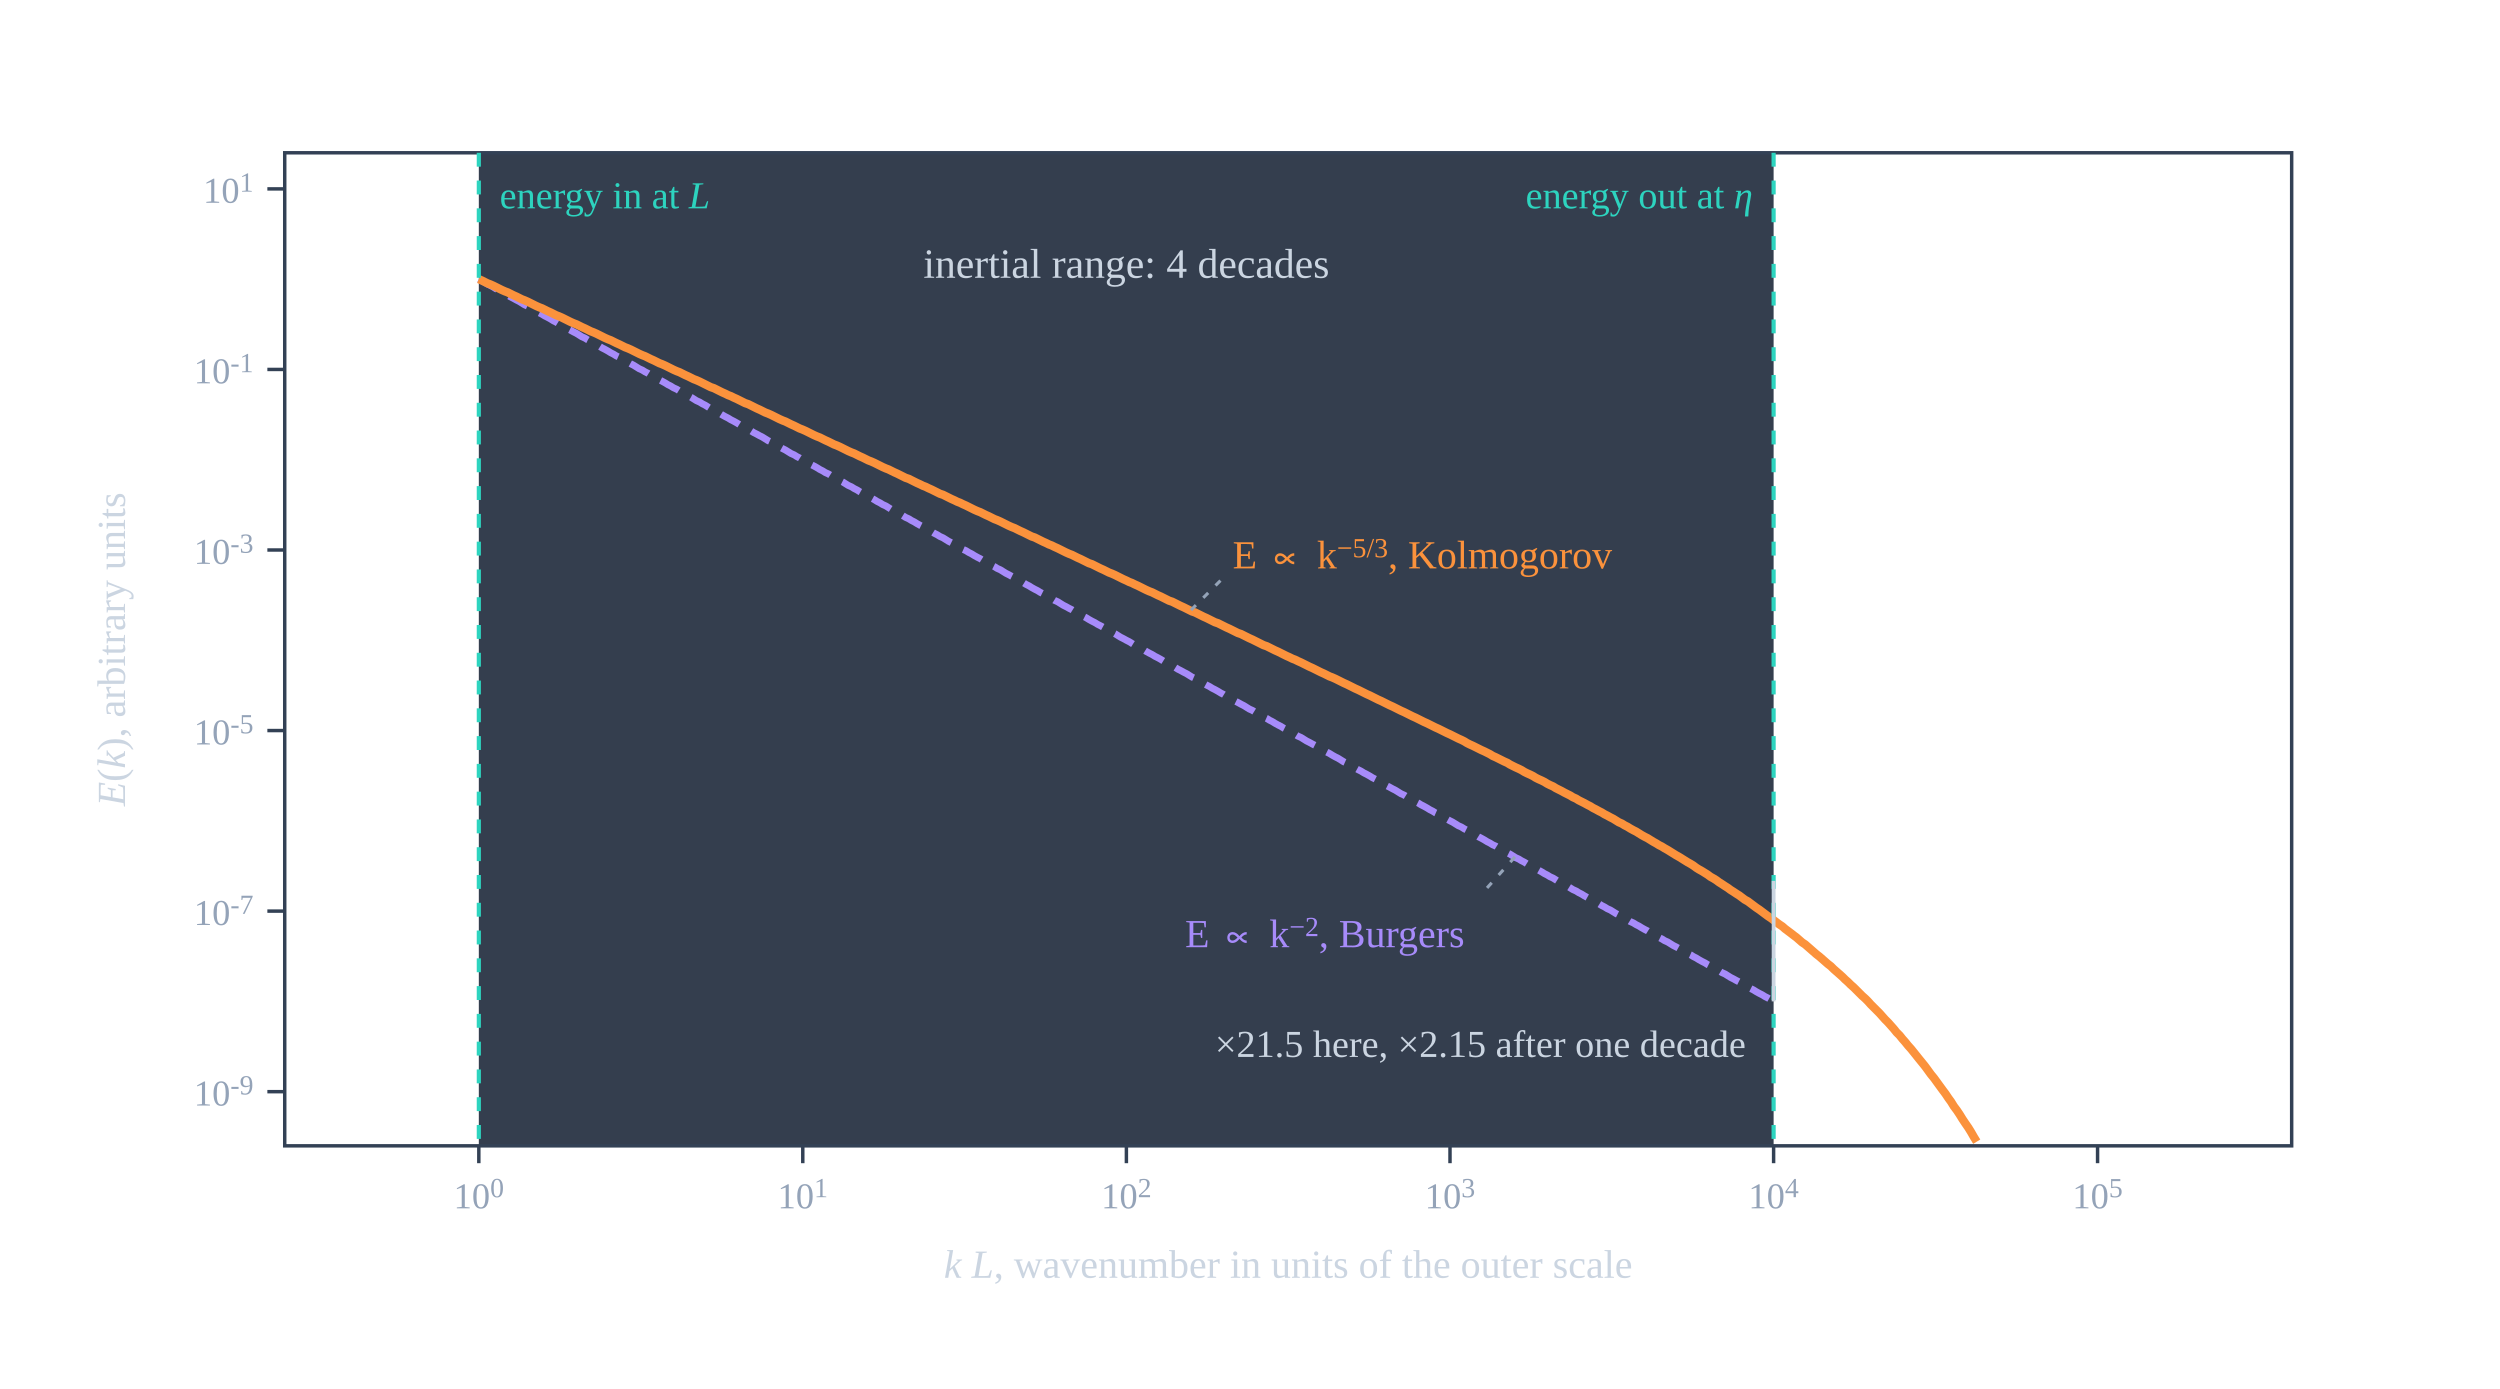
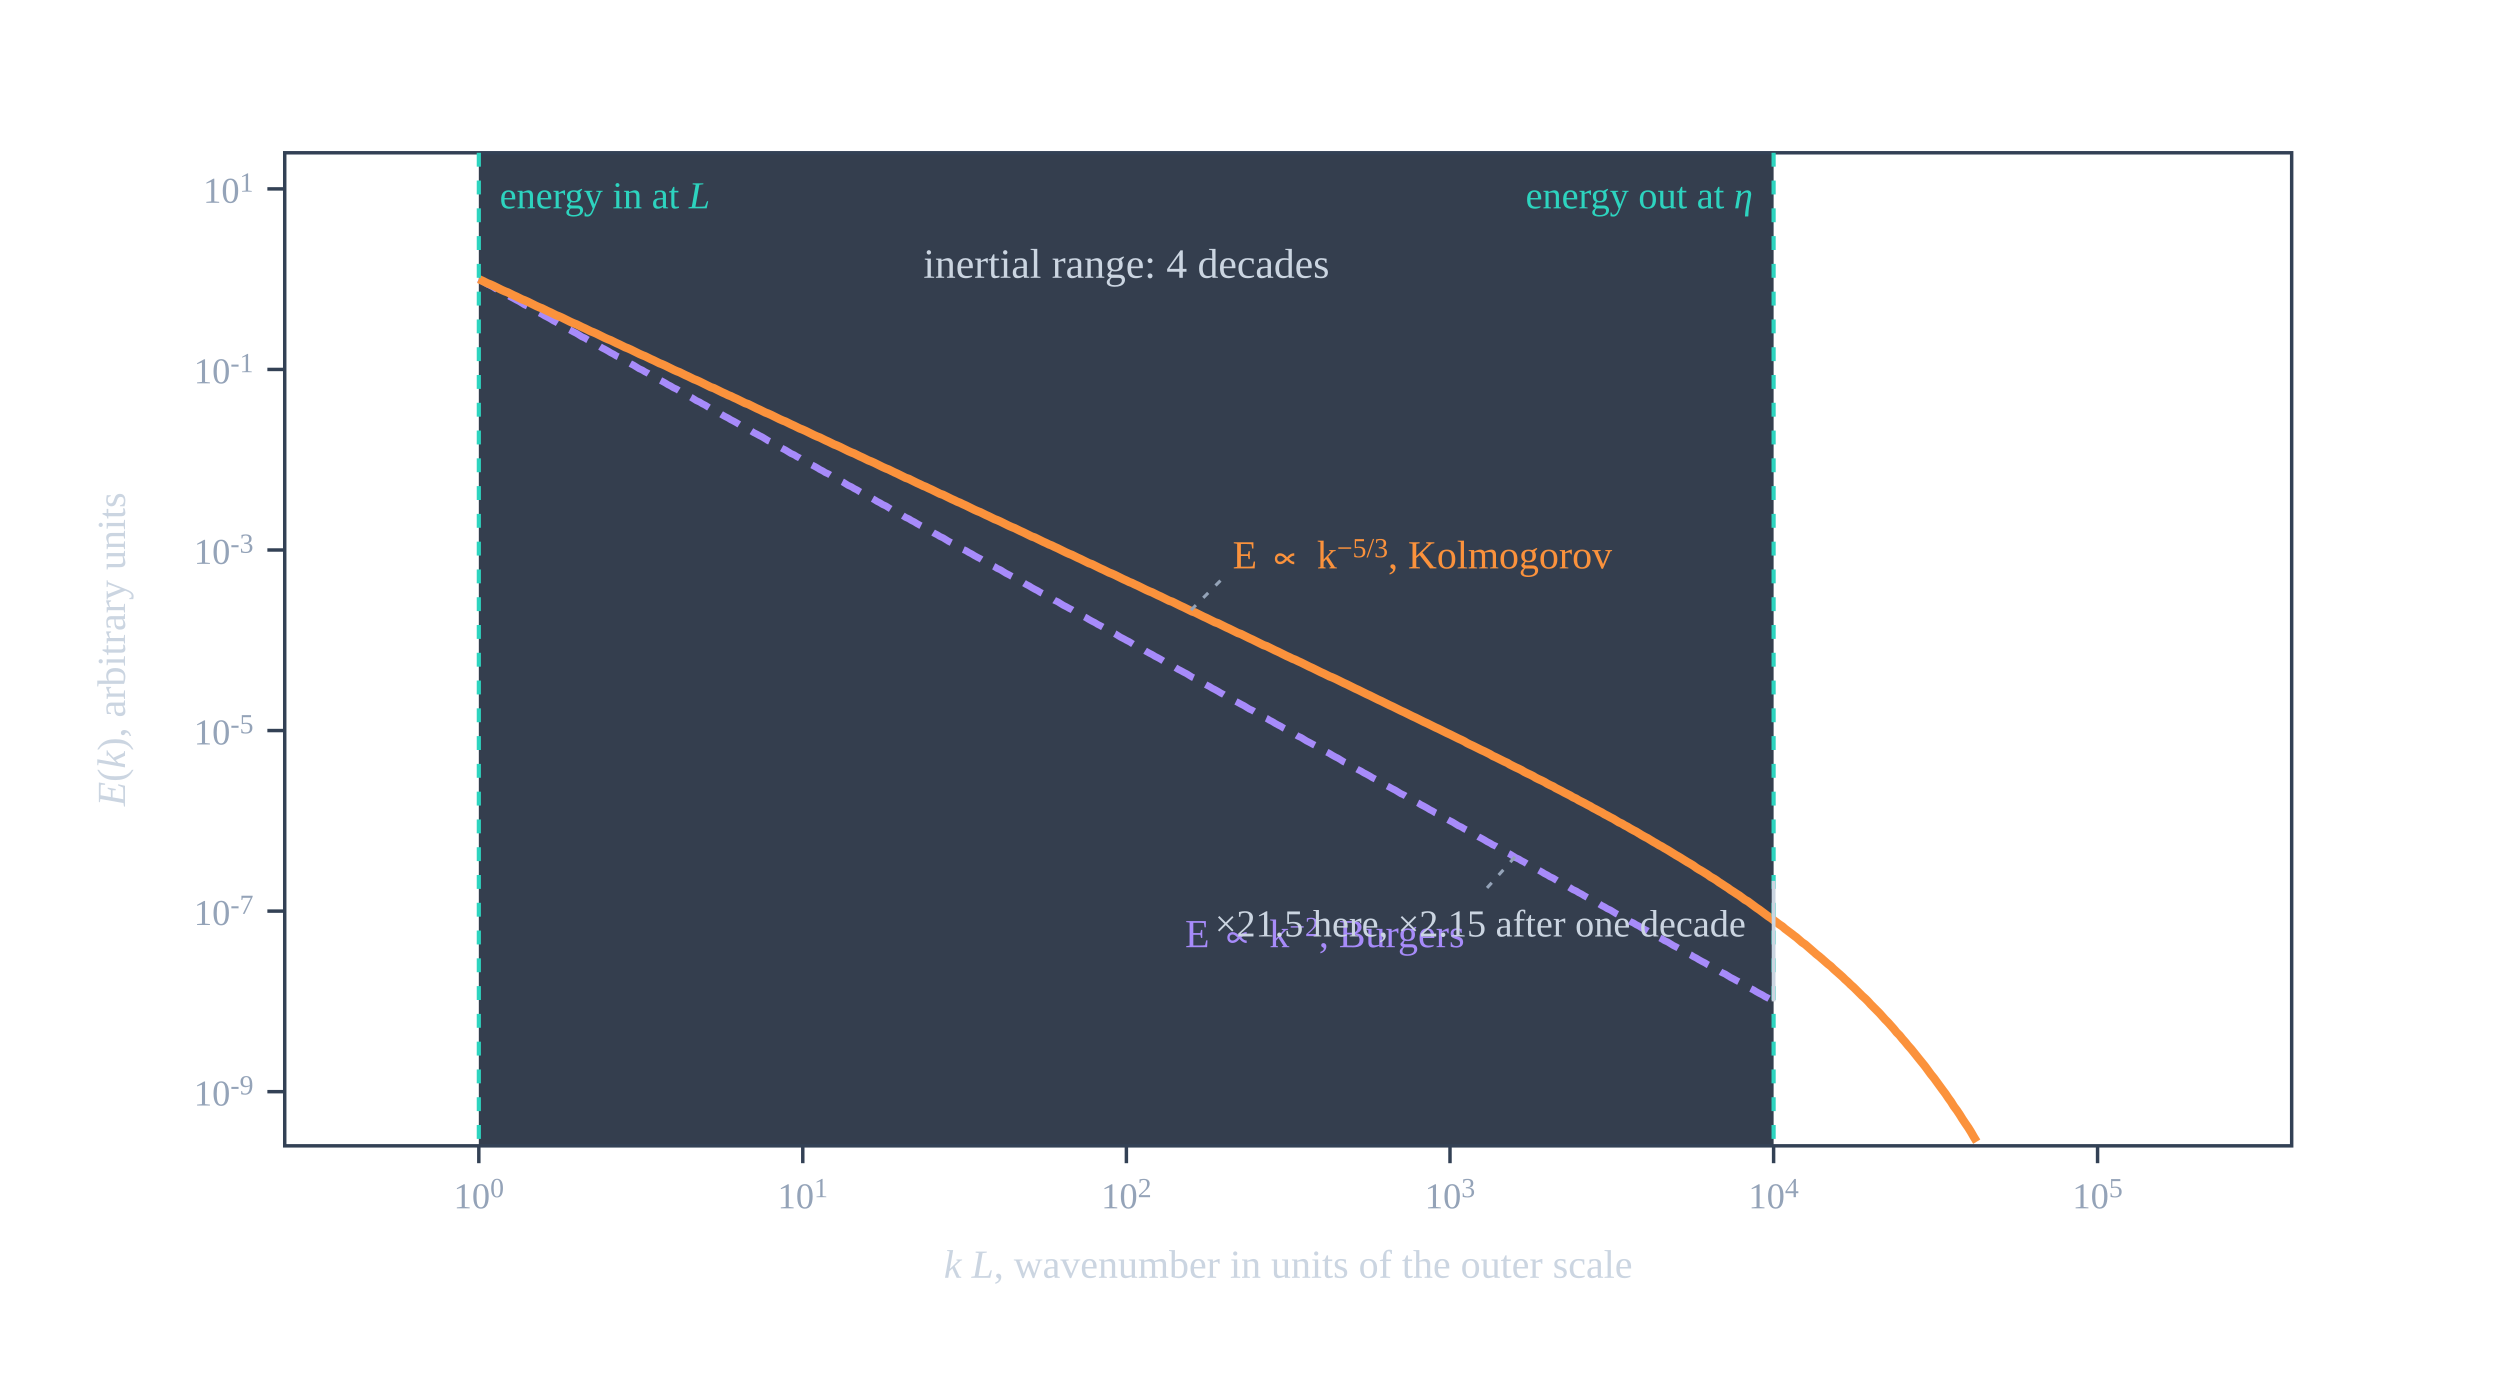
<svg class="setupfig" viewBox="0 0 720 400" width="100%" role="img" aria-label="A log-log plot of the energy spectrum E of k against wavenumber k times the outer scale L. A straight line of slope minus five thirds runs across four decades of wavenumber, from the stirring scale on the left to the dissipation scale on the right, where an exponential cut-off bends it sharply downward. A dashed line of slope minus two starts at the same point on the left and falls below the first line, ending about twenty-one times lower after four decades. Vertical dashed lines mark the stirring scale and the dissipation scale, and the band between them is shaded and labelled the inertial range.">
  <rect x="137.9" y="44" width="372.9" height="286" fill="#1e293b" opacity="0.9" />
  <rect x="82" y="44" width="578" height="286" fill="none" stroke="#334155" stroke-width="1" />
  <line x1="137.9" y1="330" x2="137.9" y2="335" stroke="#334155" stroke-width="1" />
  <text x="137.9" y="348" font-size="10.5" text-anchor="middle" fill="#94a3b8">10<tspan baseline-shift="super" font-size="8">0</tspan>
  </text>
  <line x1="231.2" y1="330" x2="231.2" y2="335" stroke="#334155" stroke-width="1" />
  <text x="231.2" y="348" font-size="10.5" text-anchor="middle" fill="#94a3b8">10<tspan baseline-shift="super" font-size="8">1</tspan>
  </text>
  <line x1="324.4" y1="330" x2="324.4" y2="335" stroke="#334155" stroke-width="1" />
  <text x="324.4" y="348" font-size="10.5" text-anchor="middle" fill="#94a3b8">10<tspan baseline-shift="super" font-size="8">2</tspan>
  </text>
  <line x1="417.6" y1="330" x2="417.6" y2="335" stroke="#334155" stroke-width="1" />
  <text x="417.6" y="348" font-size="10.5" text-anchor="middle" fill="#94a3b8">10<tspan baseline-shift="super" font-size="8">3</tspan>
  </text>
  <line x1="510.8" y1="330" x2="510.8" y2="335" stroke="#334155" stroke-width="1" />
  <text x="510.8" y="348" font-size="10.5" text-anchor="middle" fill="#94a3b8">10<tspan baseline-shift="super" font-size="8">4</tspan>
  </text>
  <line x1="604.1" y1="330" x2="604.1" y2="335" stroke="#334155" stroke-width="1" />
  <text x="604.1" y="348" font-size="10.5" text-anchor="middle" fill="#94a3b8">10<tspan baseline-shift="super" font-size="8">5</tspan>
  </text>
  <line x1="77" y1="314.4" x2="82" y2="314.4" stroke="#334155" stroke-width="1" />
  <text x="73" y="318.4" font-size="10.5" text-anchor="end" fill="#94a3b8">10<tspan baseline-shift="super" font-size="8">-9</tspan>
  </text>
  <line x1="77" y1="262.4" x2="82" y2="262.4" stroke="#334155" stroke-width="1" />
  <text x="73" y="266.4" font-size="10.5" text-anchor="end" fill="#94a3b8">10<tspan baseline-shift="super" font-size="8">-7</tspan>
  </text>
  <line x1="77" y1="210.4" x2="82" y2="210.4" stroke="#334155" stroke-width="1" />
  <text x="73" y="214.4" font-size="10.5" text-anchor="end" fill="#94a3b8">10<tspan baseline-shift="super" font-size="8">-5</tspan>
  </text>
  <line x1="77" y1="158.4" x2="82" y2="158.4" stroke="#334155" stroke-width="1" />
  <text x="73" y="162.4" font-size="10.5" text-anchor="end" fill="#94a3b8">10<tspan baseline-shift="super" font-size="8">-3</tspan>
  </text>
  <line x1="77" y1="106.4" x2="82" y2="106.4" stroke="#334155" stroke-width="1" />
  <text x="73" y="110.4" font-size="10.5" text-anchor="end" fill="#94a3b8">10<tspan baseline-shift="super" font-size="8">-1</tspan>
  </text>
  <line x1="77" y1="54.4" x2="82" y2="54.4" stroke="#334155" stroke-width="1" />
  <text x="73" y="58.4" font-size="10.5" text-anchor="end" fill="#94a3b8">10<tspan baseline-shift="super" font-size="8">1</tspan>
  </text>
  <text x="371" y="368" font-size="11.5" text-anchor="middle" fill="#cbd5e1">
    <tspan font-style="italic">k</tspan>
    <tspan font-style="italic">L</tspan>, wavenumber in units of the outer scale</text>
  <text x="36" y="187" font-size="11.5" text-anchor="middle" fill="#cbd5e1" transform="rotate(-90 36 187)">
    <tspan font-style="italic">E</tspan>(<tspan font-style="italic">k</tspan>), arbitrary units</text>
  <path d="M 137.9,80.4 L 138.8,80.9 L 139.6,81.3 L 140.4,81.8 L 141.2,82.2 L 142.1,82.7 L 142.9,83.2 L 143.7,83.6 L 144.5,84.1 L 145.4,84.5 L 146.2,85.0 L 147.0,85.5 L 147.8,85.9 L 148.7,86.4 L 149.5,86.8 L 150.3,87.3 L 151.1,87.8 L 152.0,88.2 L 152.8,88.7 L 153.6,89.1 L 154.4,89.6 L 155.3,90.1 L 156.1,90.5 L 156.9,91.0 L 157.7,91.4 L 158.6,91.9 L 159.4,92.4 L 160.2,92.8 L 161.0,93.3 L 161.9,93.7 L 162.7,94.2 L 163.5,94.7 L 164.3,95.1 L 165.2,95.6 L 166.0,96.0 L 166.8,96.5 L 167.6,97.0 L 168.5,97.4 L 169.3,97.9 L 170.1,98.3 L 170.9,98.8 L 171.8,99.3 L 172.6,99.7 L 173.4,100.2 L 174.2,100.6 L 175.1,101.1 L 175.9,101.6 L 176.7,102.0 L 177.5,102.5 L 178.4,102.9 L 179.2,103.4 L 180.0,103.9 L 180.8,104.3 L 181.7,104.8 L 182.5,105.2 L 183.3,105.7 L 184.1,106.2 L 185.0,106.6 L 185.8,107.1 L 186.6,107.5 L 187.4,108.0 L 188.3,108.5 L 189.1,108.9 L 189.9,109.4 L 190.7,109.8 L 191.6,110.3 L 192.4,110.8 L 193.2,111.2 L 194.0,111.7 L 194.9,112.1 L 195.7,112.6 L 196.5,113.1 L 197.3,113.5 L 198.2,114.0 L 199.0,114.4 L 199.8,114.9 L 200.6,115.4 L 201.5,115.8 L 202.3,116.3 L 203.1,116.7 L 203.9,117.2 L 204.7,117.7 L 205.6,118.1 L 206.4,118.6 L 207.2,119.0 L 208.0,119.5 L 208.9,120.0 L 209.7,120.4 L 210.5,120.9 L 211.3,121.3 L 212.2,121.8 L 213.0,122.3 L 213.8,122.7 L 214.6,123.2 L 215.5,123.6 L 216.3,124.1 L 217.1,124.6 L 217.9,125.0 L 218.8,125.5 L 219.6,125.9 L 220.4,126.4 L 221.2,126.9 L 222.1,127.3 L 222.9,127.8 L 223.7,128.3 L 224.5,128.7 L 225.4,129.2 L 226.2,129.6 L 227.0,130.1 L 227.8,130.6 L 228.7,131.0 L 229.5,131.5 L 230.3,131.9 L 231.1,132.4 L 232.0,132.9 L 232.8,133.3 L 233.6,133.8 L 234.4,134.2 L 235.3,134.7 L 236.1,135.2 L 236.9,135.6 L 237.7,136.1 L 238.6,136.5 L 239.4,137.0 L 240.2,137.5 L 241.0,137.9 L 241.9,138.4 L 242.7,138.8 L 243.5,139.3 L 244.3,139.8 L 245.2,140.2 L 246.0,140.7 L 246.8,141.1 L 247.6,141.6 L 248.5,142.1 L 249.3,142.5 L 250.1,143.0 L 250.9,143.4 L 251.8,143.9 L 252.6,144.4 L 253.4,144.8 L 254.2,145.3 L 255.1,145.7 L 255.9,146.2 L 256.7,146.7 L 257.5,147.1 L 258.4,147.6 L 259.2,148.0 L 260.0,148.5 L 260.8,149.0 L 261.7,149.4 L 262.5,149.9 L 263.3,150.3 L 264.1,150.8 L 265.0,151.3 L 265.8,151.7 L 266.6,152.2 L 267.4,152.6 L 268.3,153.1 L 269.1,153.6 L 269.9,154.0 L 270.7,154.5 L 271.6,154.9 L 272.4,155.4 L 273.2,155.9 L 274.0,156.3 L 274.9,156.8 L 275.7,157.2 L 276.5,157.7 L 277.3,158.2 L 278.2,158.6 L 279.0,159.1 L 279.8,159.5 L 280.6,160.0 L 281.5,160.5 L 282.3,160.9 L 283.1,161.4 L 283.9,161.8 L 284.8,162.3 L 285.6,162.8 L 286.4,163.2 L 287.2,163.7 L 288.1,164.1 L 288.9,164.6 L 289.7,165.1 L 290.5,165.5 L 291.4,166.0 L 292.2,166.4 L 293.0,166.9 L 293.8,167.4 L 294.7,167.8 L 295.5,168.3 L 296.3,168.7 L 297.1,169.2 L 298.0,169.7 L 298.8,170.1 L 299.6,170.6 L 300.4,171.0 L 301.3,171.5 L 302.1,172.0 L 302.9,172.4 L 303.7,172.9 L 304.6,173.3 L 305.4,173.8 L 306.2,174.3 L 307.0,174.7 L 307.9,175.2 L 308.7,175.6 L 309.5,176.1 L 310.3,176.6 L 311.2,177.0 L 312.0,177.5 L 312.8,177.9 L 313.6,178.4 L 314.5,178.9 L 315.3,179.3 L 316.1,179.8 L 316.9,180.2 L 317.8,180.7 L 318.6,181.2 L 319.4,181.6 L 320.2,182.1 L 321.1,182.5 L 321.9,183.0 L 322.7,183.5 L 323.5,183.9 L 324.4,184.4 L 325.2,184.8 L 326.0,185.3 L 326.8,185.8 L 327.7,186.2 L 328.5,186.7 L 329.3,187.1 L 330.1,187.6 L 331.0,188.1 L 331.8,188.5 L 332.6,189.0 L 333.4,189.4 L 334.3,189.9 L 335.1,190.4 L 335.9,190.8 L 336.7,191.3 L 337.6,191.7 L 338.4,192.2 L 339.2,192.7 L 340.0,193.1 L 340.9,193.6 L 341.7,194.0 L 342.5,194.5 L 343.3,195.0 L 344.2,195.4 L 345.0,195.9 L 345.8,196.3 L 346.6,196.8 L 347.5,197.3 L 348.3,197.7 L 349.1,198.2 L 349.9,198.6 L 350.8,199.1 L 351.6,199.6 L 352.4,200.0 L 353.2,200.5 L 354.1,200.9 L 354.9,201.4 L 355.7,201.9 L 356.5,202.3 L 357.4,202.8 L 358.2,203.2 L 359.0,203.7 L 359.8,204.2 L 360.7,204.6 L 361.5,205.1 L 362.3,205.5 L 363.1,206.0 L 363.9,206.5 L 364.8,206.9 L 365.6,207.4 L 366.4,207.8 L 367.2,208.3 L 368.1,208.8 L 368.9,209.2 L 369.7,209.7 L 370.5,210.1 L 371.4,210.6 L 372.2,211.1 L 373.0,211.5 L 373.8,212.0 L 374.7,212.4 L 375.5,212.9 L 376.3,213.4 L 377.1,213.8 L 378.0,214.3 L 378.8,214.7 L 379.6,215.2 L 380.4,215.7 L 381.3,216.1 L 382.1,216.6 L 382.9,217.0 L 383.7,217.5 L 384.6,218.0 L 385.4,218.4 L 386.2,218.9 L 387.0,219.4 L 387.9,219.8 L 388.7,220.3 L 389.5,220.7 L 390.3,221.2 L 391.2,221.7 L 392.0,222.1 L 392.8,222.6 L 393.6,223.0 L 394.5,223.5 L 395.3,224.0 L 396.1,224.4 L 396.9,224.9 L 397.8,225.3 L 398.6,225.8 L 399.4,226.3 L 400.2,226.7 L 401.1,227.2 L 401.9,227.6 L 402.7,228.1 L 403.5,228.6 L 404.4,229.0 L 405.2,229.5 L 406.0,229.9 L 406.8,230.4 L 407.7,230.9 L 408.5,231.3 L 409.3,231.8 L 410.1,232.2 L 411.0,232.7 L 411.8,233.2 L 412.6,233.6 L 413.4,234.1 L 414.3,234.5 L 415.1,235.0 L 415.9,235.5 L 416.7,235.9 L 417.6,236.4 L 418.4,236.8 L 419.2,237.3 L 420.0,237.8 L 420.9,238.2 L 421.7,238.7 L 422.5,239.1 L 423.3,239.6 L 424.2,240.1 L 425.0,240.5 L 425.8,241.0 L 426.6,241.4 L 427.5,241.9 L 428.3,242.4 L 429.1,242.8 L 429.9,243.3 L 430.8,243.7 L 431.6,244.2 L 432.4,244.7 L 433.2,245.1 L 434.1,245.6 L 434.9,246.0 L 435.7,246.5 L 436.5,247.0 L 437.4,247.4 L 438.2,247.9 L 439.0,248.3 L 439.8,248.8 L 440.7,249.3 L 441.5,249.7 L 442.3,250.2 L 443.1,250.6 L 444.0,251.1 L 444.8,251.6 L 445.6,252.0 L 446.4,252.5 L 447.3,252.9 L 448.1,253.4 L 448.9,253.9 L 449.7,254.3 L 450.6,254.8 L 451.4,255.2 L 452.2,255.7 L 453.0,256.2 L 453.9,256.6 L 454.7,257.1 L 455.5,257.5 L 456.3,258.0 L 457.2,258.5 L 458.0,258.9 L 458.8,259.4 L 459.6,259.8 L 460.5,260.3 L 461.3,260.8 L 462.1,261.2 L 462.9,261.7 L 463.8,262.1 L 464.6,262.6 L 465.4,263.1 L 466.2,263.5 L 467.1,264.0 L 467.9,264.4 L 468.7,264.9 L 469.5,265.4 L 470.4,265.8 L 471.2,266.3 L 472.0,266.7 L 472.8,267.2 L 473.7,267.7 L 474.5,268.1 L 475.3,268.6 L 476.1,269.0 L 477.0,269.5 L 477.8,270.0 L 478.6,270.4 L 479.4,270.9 L 480.3,271.3 L 481.1,271.8 L 481.9,272.3 L 482.7,272.7 L 483.6,273.2 L 484.4,273.6 L 485.2,274.1 L 486.0,274.6 L 486.9,275.0 L 487.7,275.5 L 488.5,275.9 L 489.3,276.4 L 490.2,276.9 L 491.0,277.3 L 491.8,277.8 L 492.6,278.2 L 493.5,278.7 L 494.3,279.2 L 495.1,279.6 L 495.9,280.1 L 496.8,280.5 L 497.6,281.0 L 498.4,281.5 L 499.2,281.9 L 500.1,282.4 L 500.9,282.8 L 501.7,283.3 L 502.5,283.8 L 503.4,284.2 L 504.2,284.7 L 505.0,285.1 L 505.8,285.6 L 506.7,286.1 L 507.5,286.5 L 508.3,287.0 L 509.1,287.4 L 510.0,287.9 L 510.8,288.4" fill="none" stroke="#a78bfa" stroke-width="2" stroke-dasharray="6 4" />
  <path d="M 137.9,80.4 L 138.8,80.8 L 139.6,81.2 L 140.4,81.6 L 141.2,81.9 L 142.1,82.3 L 142.9,82.7 L 143.7,83.1 L 144.5,83.5 L 145.4,83.9 L 146.2,84.2 L 147.0,84.6 L 147.8,85.0 L 148.7,85.4 L 149.5,85.8 L 150.3,86.2 L 151.1,86.5 L 152.0,86.9 L 152.8,87.3 L 153.6,87.7 L 154.4,88.1 L 155.3,88.5 L 156.1,88.8 L 156.9,89.2 L 157.7,89.6 L 158.6,90.0 L 159.4,90.4 L 160.2,90.8 L 161.0,91.1 L 161.9,91.5 L 162.7,91.9 L 163.5,92.3 L 164.3,92.7 L 165.2,93.1 L 166.0,93.4 L 166.8,93.8 L 167.6,94.2 L 168.5,94.6 L 169.3,95.0 L 170.1,95.4 L 170.9,95.7 L 171.8,96.1 L 172.6,96.5 L 173.4,96.9 L 174.2,97.3 L 175.1,97.7 L 175.9,98.0 L 176.7,98.4 L 177.5,98.8 L 178.4,99.2 L 179.2,99.6 L 180.0,100.0 L 180.8,100.3 L 181.7,100.7 L 182.5,101.1 L 183.3,101.5 L 184.1,101.9 L 185.0,102.3 L 185.8,102.6 L 186.6,103.0 L 187.4,103.4 L 188.3,103.8 L 189.1,104.2 L 189.9,104.6 L 190.7,104.9 L 191.6,105.3 L 192.4,105.7 L 193.2,106.1 L 194.0,106.5 L 194.9,106.9 L 195.7,107.2 L 196.5,107.6 L 197.3,108.0 L 198.2,108.4 L 199.0,108.8 L 199.8,109.2 L 200.6,109.5 L 201.5,109.9 L 202.3,110.3 L 203.1,110.7 L 203.9,111.1 L 204.7,111.5 L 205.6,111.8 L 206.4,112.2 L 207.2,112.6 L 208.0,113.0 L 208.9,113.4 L 209.7,113.8 L 210.5,114.1 L 211.3,114.5 L 212.2,114.9 L 213.0,115.3 L 213.8,115.7 L 214.6,116.1 L 215.5,116.4 L 216.3,116.8 L 217.1,117.2 L 217.9,117.6 L 218.8,118.0 L 219.6,118.4 L 220.4,118.8 L 221.2,119.1 L 222.1,119.5 L 222.9,119.9 L 223.7,120.3 L 224.5,120.7 L 225.4,121.1 L 226.2,121.4 L 227.0,121.8 L 227.8,122.2 L 228.7,122.6 L 229.5,123.0 L 230.3,123.4 L 231.1,123.7 L 232.0,124.1 L 232.8,124.5 L 233.6,124.9 L 234.4,125.3 L 235.3,125.7 L 236.1,126.0 L 236.9,126.4 L 237.7,126.8 L 238.6,127.2 L 239.4,127.6 L 240.2,128.0 L 241.0,128.3 L 241.9,128.7 L 242.7,129.1 L 243.5,129.5 L 244.3,129.9 L 245.2,130.3 L 246.0,130.6 L 246.8,131.0 L 247.6,131.4 L 248.5,131.8 L 249.3,132.2 L 250.1,132.6 L 250.9,132.9 L 251.8,133.3 L 252.6,133.7 L 253.4,134.1 L 254.2,134.5 L 255.1,134.9 L 255.9,135.2 L 256.7,135.6 L 257.5,136.0 L 258.4,136.4 L 259.2,136.8 L 260.0,137.2 L 260.8,137.6 L 261.7,137.9 L 262.5,138.3 L 263.3,138.7 L 264.1,139.1 L 265.0,139.5 L 265.8,139.9 L 266.6,140.2 L 267.4,140.6 L 268.3,141.0 L 269.1,141.4 L 269.9,141.8 L 270.7,142.2 L 271.6,142.5 L 272.4,142.9 L 273.2,143.3 L 274.0,143.7 L 274.9,144.1 L 275.7,144.5 L 276.5,144.8 L 277.3,145.2 L 278.2,145.6 L 279.0,146.0 L 279.8,146.4 L 280.6,146.8 L 281.5,147.2 L 282.3,147.5 L 283.1,147.9 L 283.9,148.3 L 284.8,148.7 L 285.6,149.1 L 286.4,149.5 L 287.2,149.8 L 288.1,150.2 L 288.9,150.6 L 289.7,151.0 L 290.5,151.4 L 291.4,151.8 L 292.2,152.1 L 293.0,152.5 L 293.8,152.9 L 294.7,153.3 L 295.5,153.7 L 296.3,154.1 L 297.1,154.5 L 298.0,154.8 L 298.8,155.2 L 299.6,155.6 L 300.4,156.0 L 301.3,156.4 L 302.1,156.8 L 302.9,157.1 L 303.7,157.5 L 304.6,157.9 L 305.4,158.3 L 306.2,158.7 L 307.0,159.1 L 307.9,159.5 L 308.7,159.8 L 309.5,160.2 L 310.3,160.6 L 311.2,161.0 L 312.0,161.4 L 312.8,161.8 L 313.6,162.2 L 314.5,162.5 L 315.3,162.9 L 316.1,163.3 L 316.9,163.7 L 317.8,164.1 L 318.6,164.5 L 319.4,164.9 L 320.2,165.2 L 321.1,165.6 L 321.9,166.0 L 322.7,166.4 L 323.5,166.8 L 324.4,167.2 L 325.2,167.6 L 326.0,167.9 L 326.8,168.3 L 327.7,168.7 L 328.5,169.1 L 329.3,169.5 L 330.1,169.9 L 331.0,170.3 L 331.8,170.6 L 332.6,171.0 L 333.4,171.4 L 334.3,171.8 L 335.1,172.2 L 335.9,172.6 L 336.7,173.0 L 337.6,173.3 L 338.4,173.7 L 339.2,174.1 L 340.0,174.5 L 340.9,174.9 L 341.7,175.3 L 342.5,175.7 L 343.3,176.1 L 344.2,176.4 L 345.0,176.8 L 345.8,177.2 L 346.6,177.6 L 347.5,178.0 L 348.3,178.4 L 349.1,178.8 L 349.9,179.2 L 350.8,179.5 L 351.6,179.9 L 352.4,180.3 L 353.2,180.7 L 354.1,181.1 L 354.9,181.5 L 355.7,181.9 L 356.5,182.3 L 357.4,182.6 L 358.2,183.0 L 359.0,183.4 L 359.8,183.8 L 360.7,184.2 L 361.5,184.6 L 362.3,185.0 L 363.1,185.4 L 363.9,185.8 L 364.8,186.1 L 365.6,186.5 L 366.4,186.9 L 367.2,187.3 L 368.1,187.7 L 368.9,188.1 L 369.7,188.5 L 370.5,188.9 L 371.4,189.3 L 372.2,189.7 L 373.0,190.0 L 373.8,190.4 L 374.7,190.8 L 375.5,191.2 L 376.3,191.6 L 377.1,192.0 L 378.0,192.4 L 378.8,192.8 L 379.6,193.2 L 380.4,193.6 L 381.3,194.0 L 382.1,194.4 L 382.9,194.8 L 383.7,195.1 L 384.6,195.5 L 385.4,195.9 L 386.2,196.3 L 387.0,196.7 L 387.9,197.1 L 388.7,197.5 L 389.5,197.9 L 390.3,198.3 L 391.2,198.7 L 392.0,199.1 L 392.8,199.5 L 393.6,199.9 L 394.5,200.3 L 395.3,200.7 L 396.1,201.1 L 396.9,201.5 L 397.8,201.9 L 398.6,202.3 L 399.4,202.7 L 400.2,203.1 L 401.1,203.5 L 401.9,203.9 L 402.7,204.3 L 403.5,204.7 L 404.4,205.1 L 405.2,205.5 L 406.0,205.9 L 406.8,206.3 L 407.7,206.7 L 408.5,207.1 L 409.3,207.5 L 410.1,207.9 L 411.0,208.3 L 411.8,208.7 L 412.6,209.1 L 413.4,209.5 L 414.3,209.9 L 415.1,210.3 L 415.9,210.7 L 416.7,211.1 L 417.6,211.5 L 418.4,211.9 L 419.2,212.3 L 420.0,212.7 L 420.9,213.1 L 421.7,213.5 L 422.5,214.0 L 423.3,214.4 L 424.2,214.8 L 425.0,215.2 L 425.8,215.6 L 426.6,216.0 L 427.5,216.4 L 428.3,216.8 L 429.1,217.2 L 429.9,217.7 L 430.8,218.1 L 431.6,218.5 L 432.4,218.9 L 433.2,219.3 L 434.1,219.7 L 434.9,220.2 L 435.7,220.6 L 436.5,221.0 L 437.4,221.4 L 438.2,221.8 L 439.0,222.3 L 439.8,222.7 L 440.7,223.1 L 441.5,223.5 L 442.3,224.0 L 443.1,224.4 L 444.0,224.8 L 444.8,225.2 L 445.6,225.7 L 446.4,226.1 L 447.3,226.5 L 448.1,227.0 L 448.9,227.4 L 449.7,227.8 L 450.6,228.3 L 451.4,228.7 L 452.2,229.1 L 453.0,229.6 L 453.9,230.0 L 454.7,230.5 L 455.5,230.9 L 456.3,231.3 L 457.2,231.8 L 458.0,232.2 L 458.8,232.7 L 459.6,233.1 L 460.5,233.6 L 461.3,234.0 L 462.1,234.5 L 462.9,234.9 L 463.8,235.4 L 464.6,235.8 L 465.4,236.3 L 466.2,236.8 L 467.1,237.2 L 467.9,237.7 L 468.7,238.1 L 469.5,238.6 L 470.4,239.1 L 471.2,239.5 L 472.0,240.0 L 472.8,240.5 L 473.7,241.0 L 474.5,241.4 L 475.3,241.9 L 476.1,242.4 L 477.0,242.9 L 477.8,243.4 L 478.6,243.8 L 479.4,244.3 L 480.3,244.8 L 481.1,245.3 L 481.9,245.8 L 482.7,246.3 L 483.6,246.8 L 484.4,247.3 L 485.2,247.8 L 486.0,248.3 L 486.9,248.8 L 487.7,249.3 L 488.5,249.9 L 489.3,250.4 L 490.2,250.9 L 491.0,251.4 L 491.8,251.9 L 492.6,252.5 L 493.5,253.0 L 494.3,253.5 L 495.1,254.1 L 495.9,254.6 L 496.8,255.2 L 497.6,255.7 L 498.4,256.3 L 499.2,256.8 L 500.1,257.4 L 500.9,257.9 L 501.7,258.5 L 502.5,259.1 L 503.4,259.6 L 504.2,260.2 L 505.0,260.8 L 505.8,261.4 L 506.7,262.0 L 507.5,262.6 L 508.3,263.2 L 509.1,263.8 L 510.0,264.4 L 510.8,265.0 L 511.6,265.6 L 512.4,266.2 L 513.3,266.8 L 514.1,267.5 L 514.9,268.1 L 515.7,268.7 L 516.6,269.4 L 517.4,270.0 L 518.2,270.7 L 519.0,271.4 L 519.9,272.0 L 520.7,272.7 L 521.5,273.4 L 522.3,274.1 L 523.1,274.8 L 524.0,275.5 L 524.8,276.2 L 525.6,276.9 L 526.4,277.6 L 527.3,278.3 L 528.1,279.1 L 528.9,279.8 L 529.7,280.5 L 530.6,281.3 L 531.4,282.1 L 532.2,282.8 L 533.0,283.6 L 533.9,284.4 L 534.7,285.2 L 535.5,286.0 L 536.3,286.8 L 537.2,287.6 L 538.0,288.4 L 538.8,289.3 L 539.6,290.1 L 540.5,291.0 L 541.3,291.8 L 542.1,292.7 L 542.9,293.6 L 543.8,294.5 L 544.6,295.4 L 545.4,296.3 L 546.2,297.3 L 547.1,298.2 L 547.9,299.2 L 548.7,300.1 L 549.5,301.1 L 550.4,302.1 L 551.2,303.1 L 552.0,304.1 L 552.8,305.1 L 553.7,306.2 L 554.5,307.2 L 555.3,308.3 L 556.1,309.4 L 557.0,310.5 L 557.8,311.6 L 558.6,312.7 L 559.4,313.8 L 560.3,315.0 L 561.1,316.2 L 561.9,317.3 L 562.7,318.6 L 563.6,319.8 L 564.4,321.0 L 565.2,322.3 L 566.0,323.5 L 566.9,324.8 L 567.7,326.1 L 568.5,327.5 L 569.3,328.8" fill="none" stroke="#fb923c" stroke-width="2.4" />
  <line x1="137.9" y1="44" x2="137.9" y2="330" stroke="#2dd4bf" stroke-width="1.2" stroke-dasharray="4 4" />
  <line x1="510.8" y1="44" x2="510.8" y2="330" stroke="#2dd4bf" stroke-width="1.2" stroke-dasharray="4 4" />
  <text x="143.9" y="60" font-size="11" fill="#2dd4bf">energy in at <tspan font-style="italic">L</tspan>
  </text>
  <text x="504.8" y="60" font-size="11" text-anchor="end" fill="#2dd4bf">energy out at <tspan font-style="italic">η</tspan>
  </text>
  <text x="324.4" y="80" font-size="12" text-anchor="middle" fill="#cbd5e1">inertial range: 4 decades</text>
  <text x="355.0" y="163.7" font-size="11.5" fill="#fb923c">E ∝ k<tspan baseline-shift="super" font-size="8">−5/3</tspan>, Kolmogorov</text>
  <text x="341.3" y="272.8" font-size="11.5" fill="#a78bfa">E ∝ k<tspan baseline-shift="super" font-size="8">−2</tspan>, Burgers</text>
  <line x1="510.8" y1="253.7" x2="510.8" y2="288.4" stroke="#cbd5e1" stroke-width="1.1" />
-   <text x="502.8" y="304.4" font-size="11" text-anchor="end" fill="#cbd5e1">×21.5 here, ×2.15 after one decade</text>
+   <text x="502.8" y="269.7" font-size="11" text-anchor="end" fill="#cbd5e1">×21.5 here, ×2.15 after one decade</text>
  <line x1="343.0" y1="175.7" x2="352.0" y2="166.7" stroke="#94a3b8" stroke-width="0.9" stroke-dasharray="2 3" />
  <line x1="436.3" y1="246.8" x2="427.3" y2="256.8" stroke="#94a3b8" stroke-width="0.9" stroke-dasharray="2 3" />
</svg>
